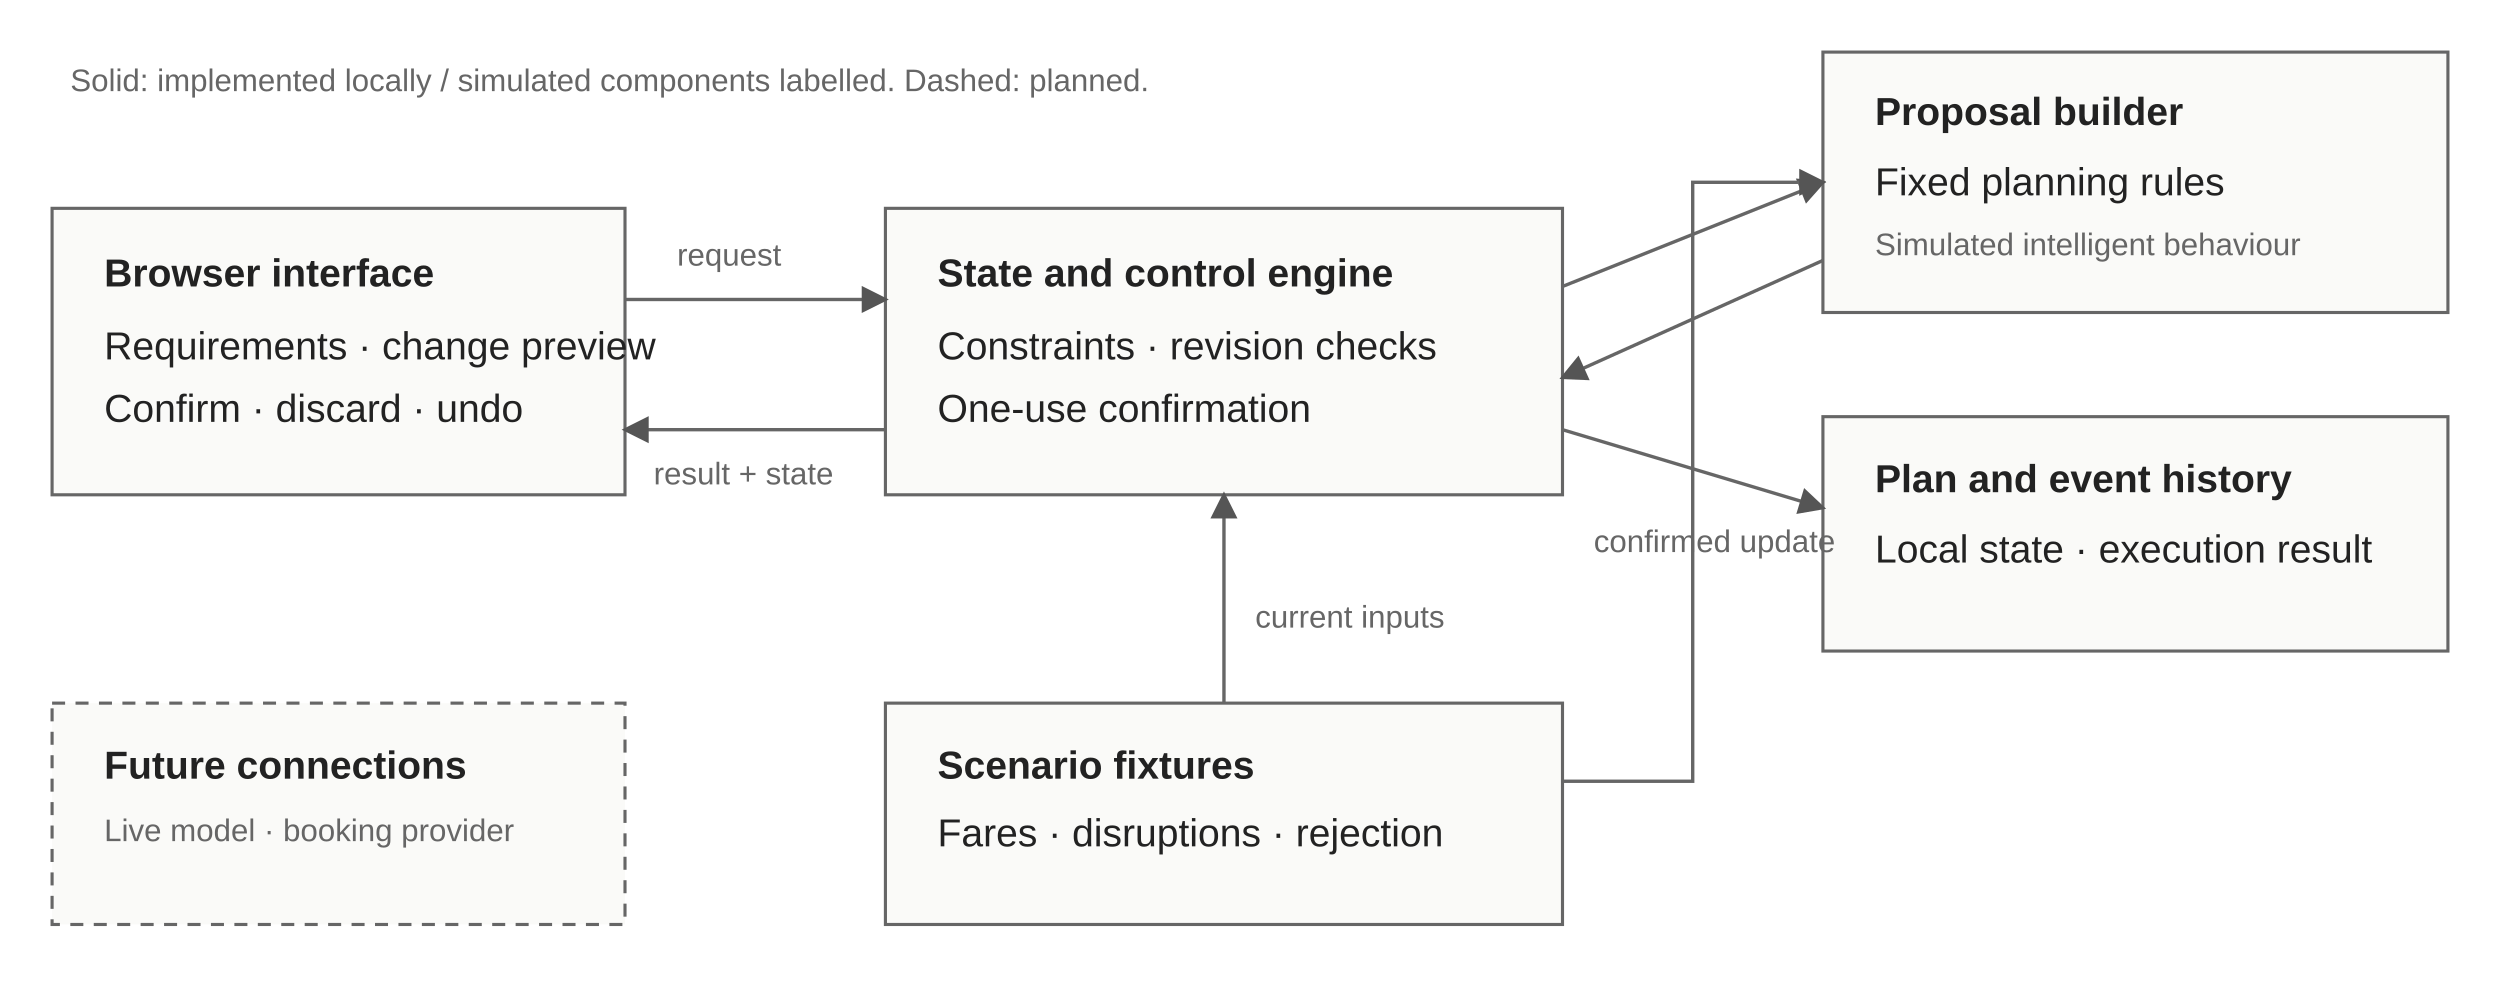
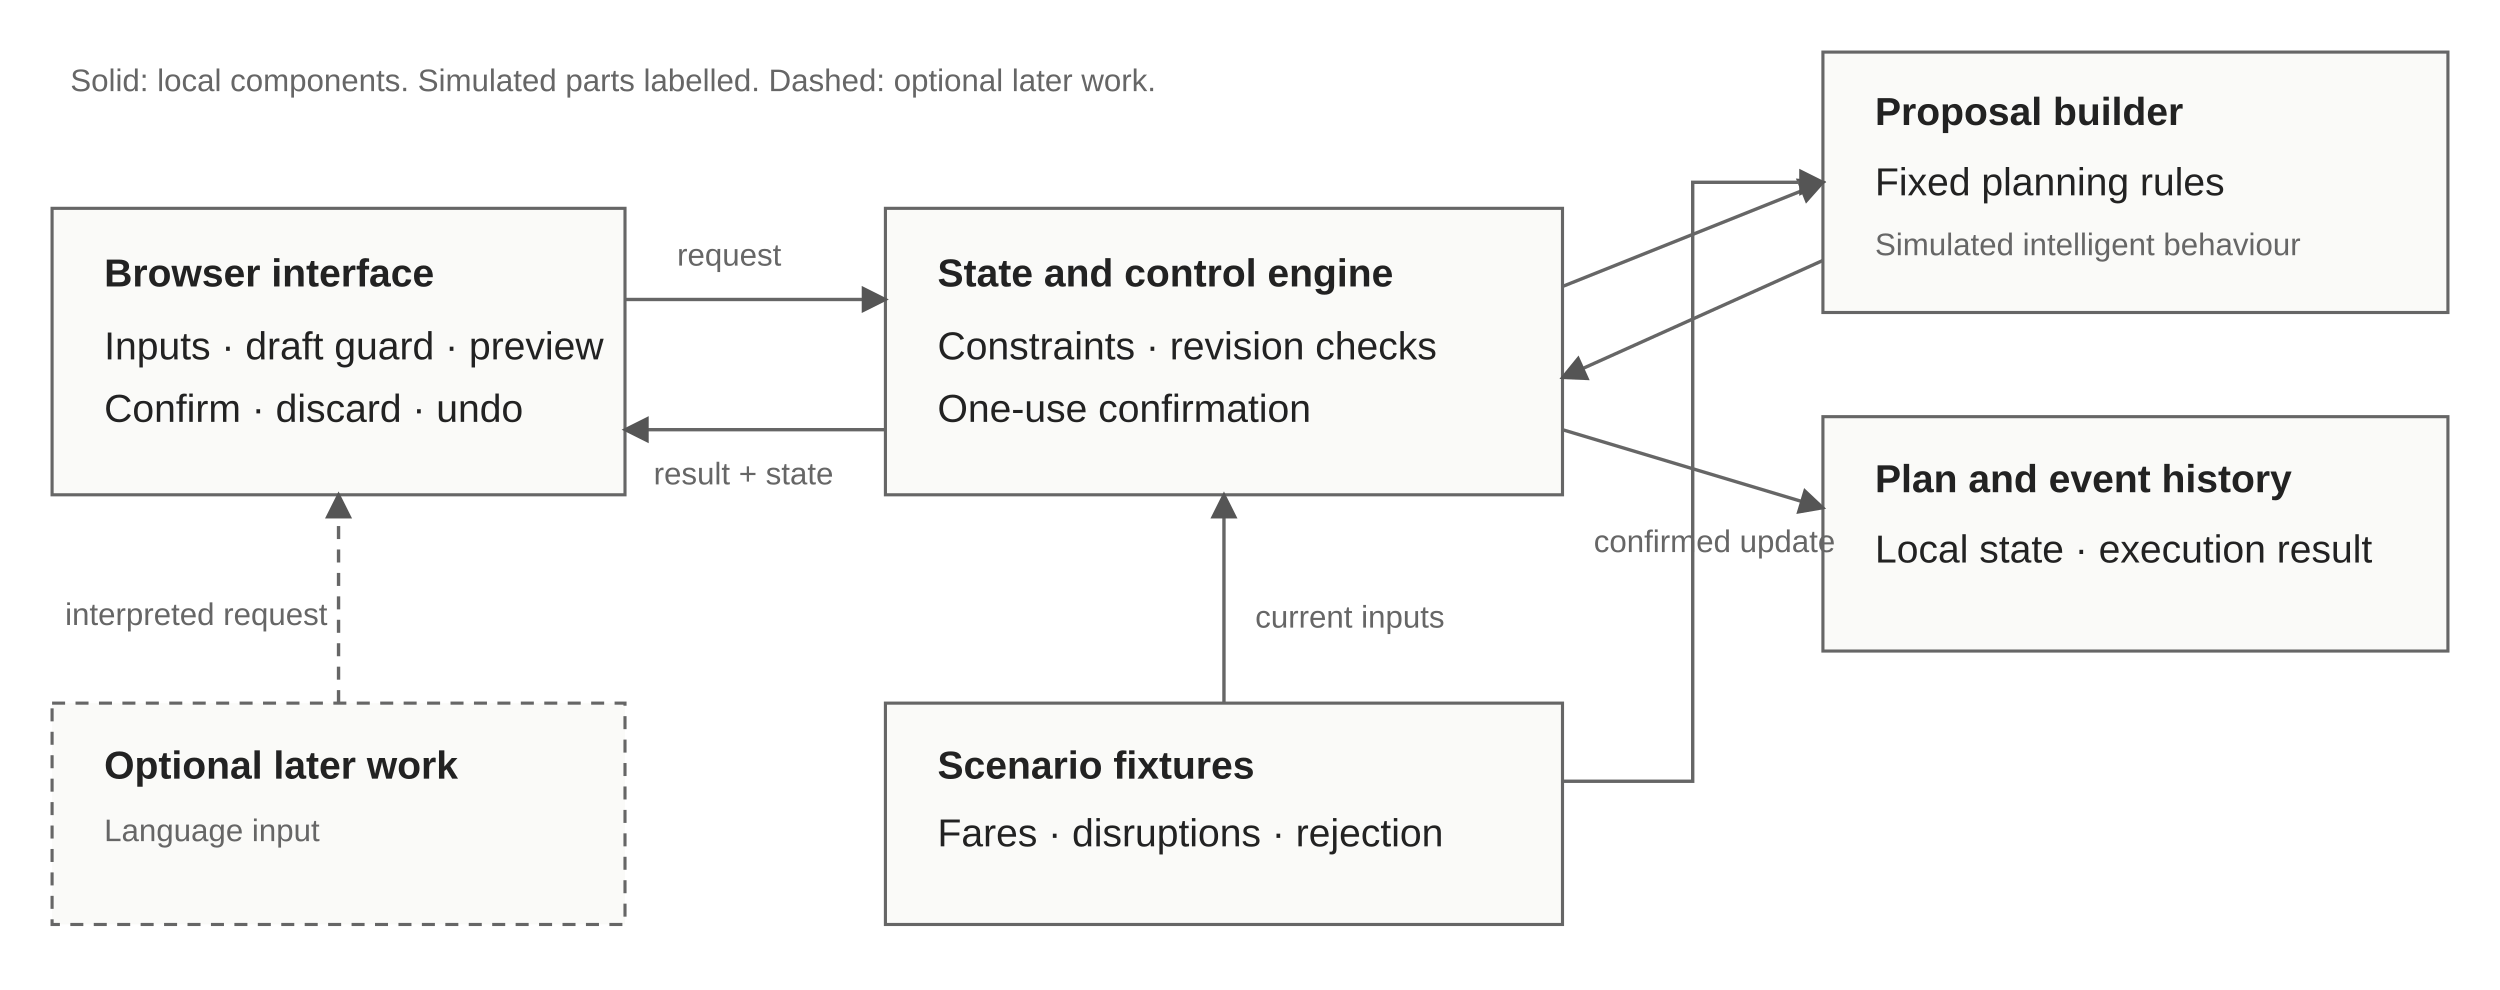
<svg xmlns="http://www.w3.org/2000/svg" viewBox="0 0 960 380" role="img" aria-labelledby="title">
  <defs>
    <marker id="a" markerWidth="8" markerHeight="8" refX="7" refY="4" orient="auto">
      <path d="M0 0L8 4L0 8" fill="#555" />
    </marker>
  </defs>
  <style>text{font-family:Arial,sans-serif;fill:#222;font-size:15px}.head{font-weight:bold}.small{font-size:12px;fill:#666}rect{fill:#fafaf8;stroke:#666;stroke-width:1.2}.arrow{fill:none;stroke:#666;stroke-width:1.3;marker-end:url(#a)}</style>
  <rect x="20" y="80" width="220" height="110" />
  <text class="head" x="40" y="110">Browser interface</text>
-   <text x="40" y="138">Requirements · change preview</text>
+   <text x="40" y="138">Inputs · draft guard · preview</text>
  <text x="40" y="162">Confirm · discard · undo</text>
  <rect x="340" y="80" width="260" height="110" />
  <text class="head" x="360" y="110">State and control engine</text>
  <text x="360" y="138">Constraints · revision checks</text>
  <text x="360" y="162">One-use confirmation</text>
  <rect x="700" y="20" width="240" height="100" />
  <text class="head" x="720" y="48">Proposal builder</text>
  <text x="720" y="75">Fixed planning rules</text>
  <text class="small" x="720" y="98">Simulated intelligent behaviour</text>
  <rect x="700" y="160" width="240" height="90" />
  <text class="head" x="720" y="189">Plan and event history</text>
  <text x="720" y="216">Local state · execution result</text>
  <rect x="340" y="270" width="260" height="85" />
  <text class="head" x="360" y="299">Scenario fixtures</text>
  <text x="360" y="325">Fares · disruptions · rejection</text>
  <rect x="20" y="270" width="220" height="85" stroke-dasharray="5 4" />
-   <text class="head" x="40" y="299">Future connections</text>
-   <text class="small" x="40" y="323">Live model · booking provider</text>
+   <text class="head" x="40" y="299">Optional later work</text>
+   <text class="small" x="40" y="323">Language input</text>
  <path class="arrow" d="M240 115H340" />
  <text class="small" x="260" y="102">request</text>
  <path class="arrow" d="M340 165H240" />
  <text class="small" x="251" y="186">result + state</text>
  <path class="arrow" d="M600 110L700 70" />
  <path class="arrow" d="M700 100L600 145" />
  <path class="arrow" d="M600 165L700 195" />
  <text class="small" x="612" y="212">confirmed update</text>
  <path class="arrow" d="M470 270V190" />
  <text class="small" x="482" y="241">current inputs</text>
  <path class="arrow" d="M600 300H650V70H700" />
-   <text class="small" x="27" y="35">Solid: implemented locally / simulated components labelled. Dashed: planned.</text>
+   <text class="small" x="27" y="35">Solid: local components. Simulated parts labelled. Dashed: optional later work.</text>
+   <path class="arrow" stroke-dasharray="5 4" d="M130 270V190" />
+   <text class="small" x="25" y="240">interpreted request</text>
</svg>
